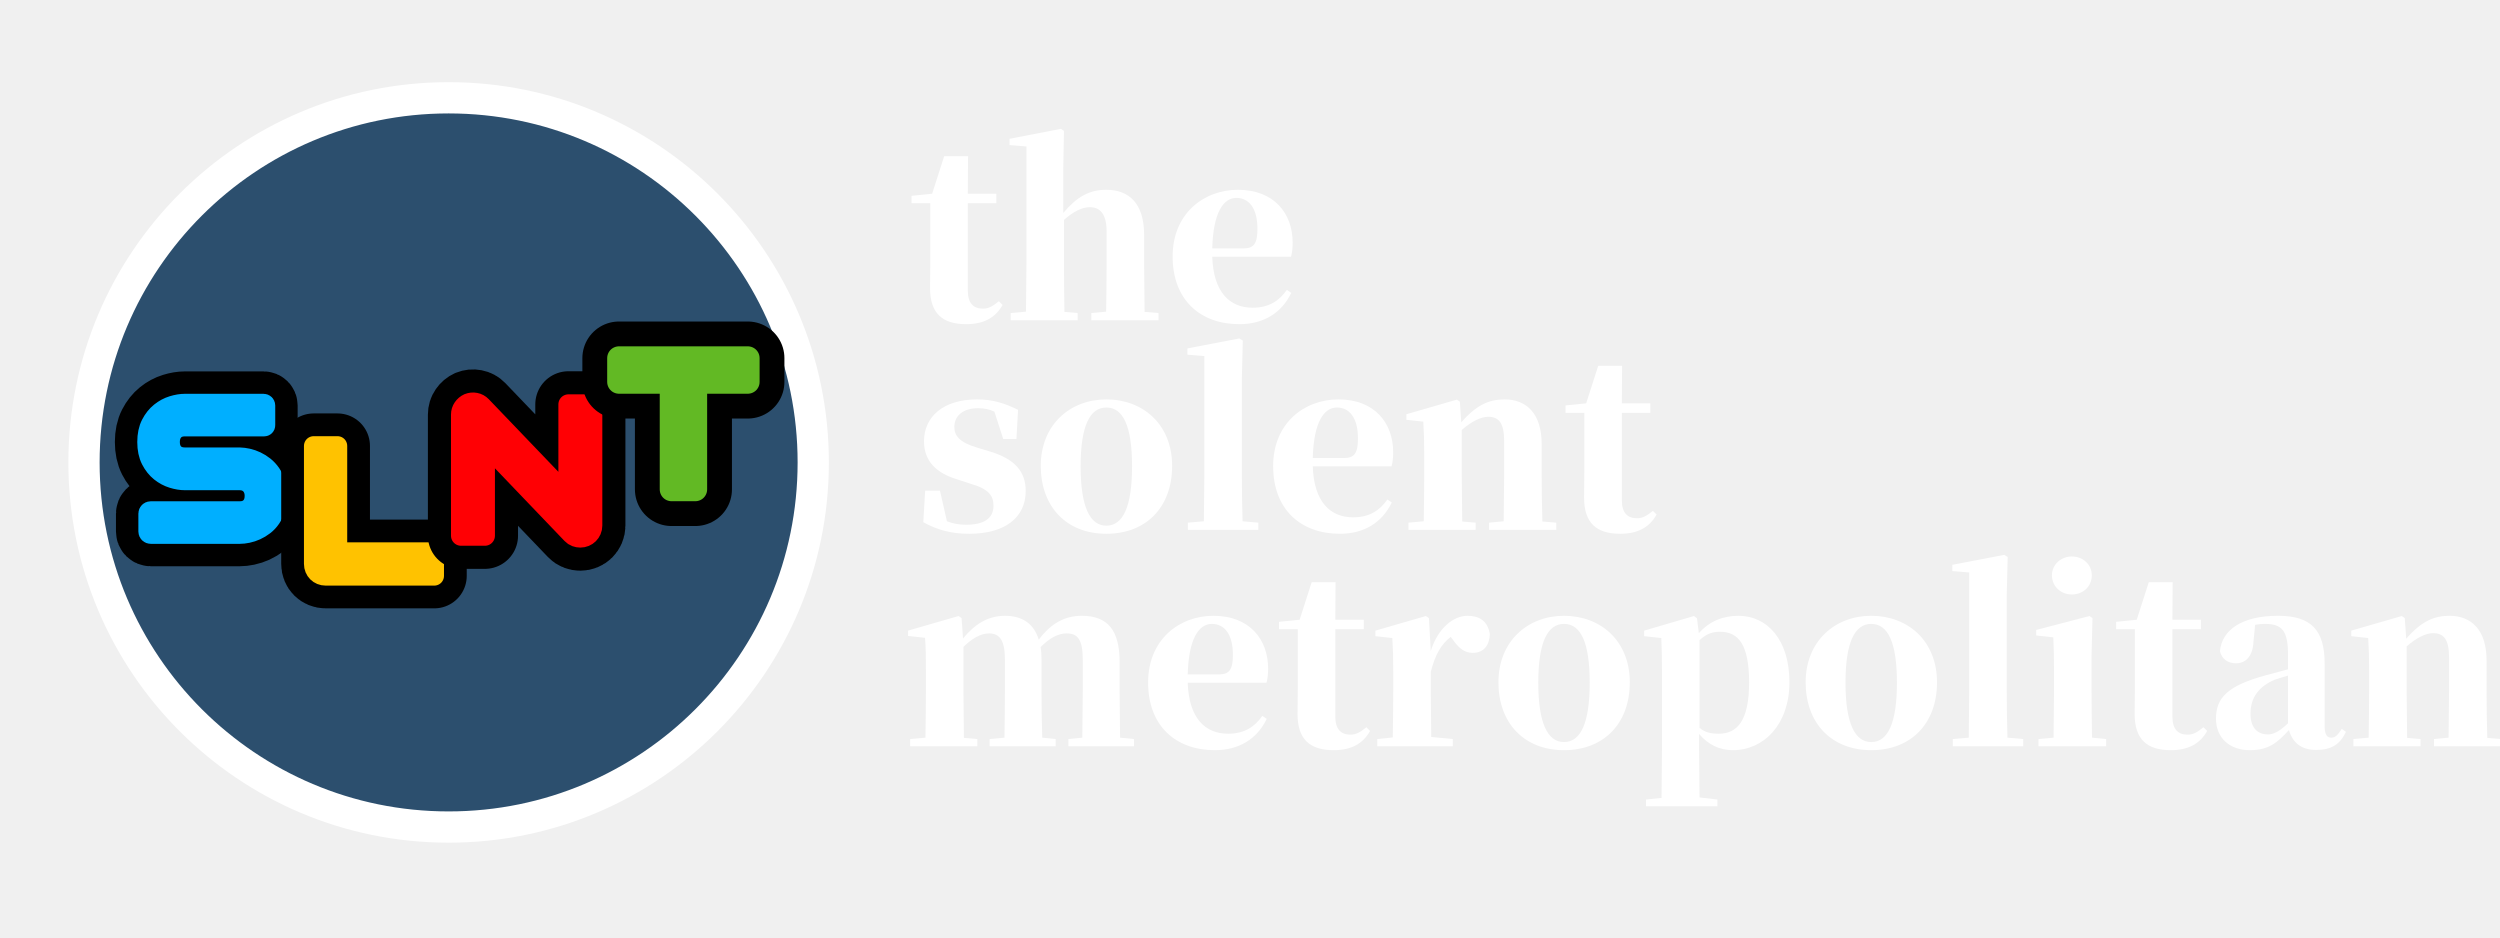
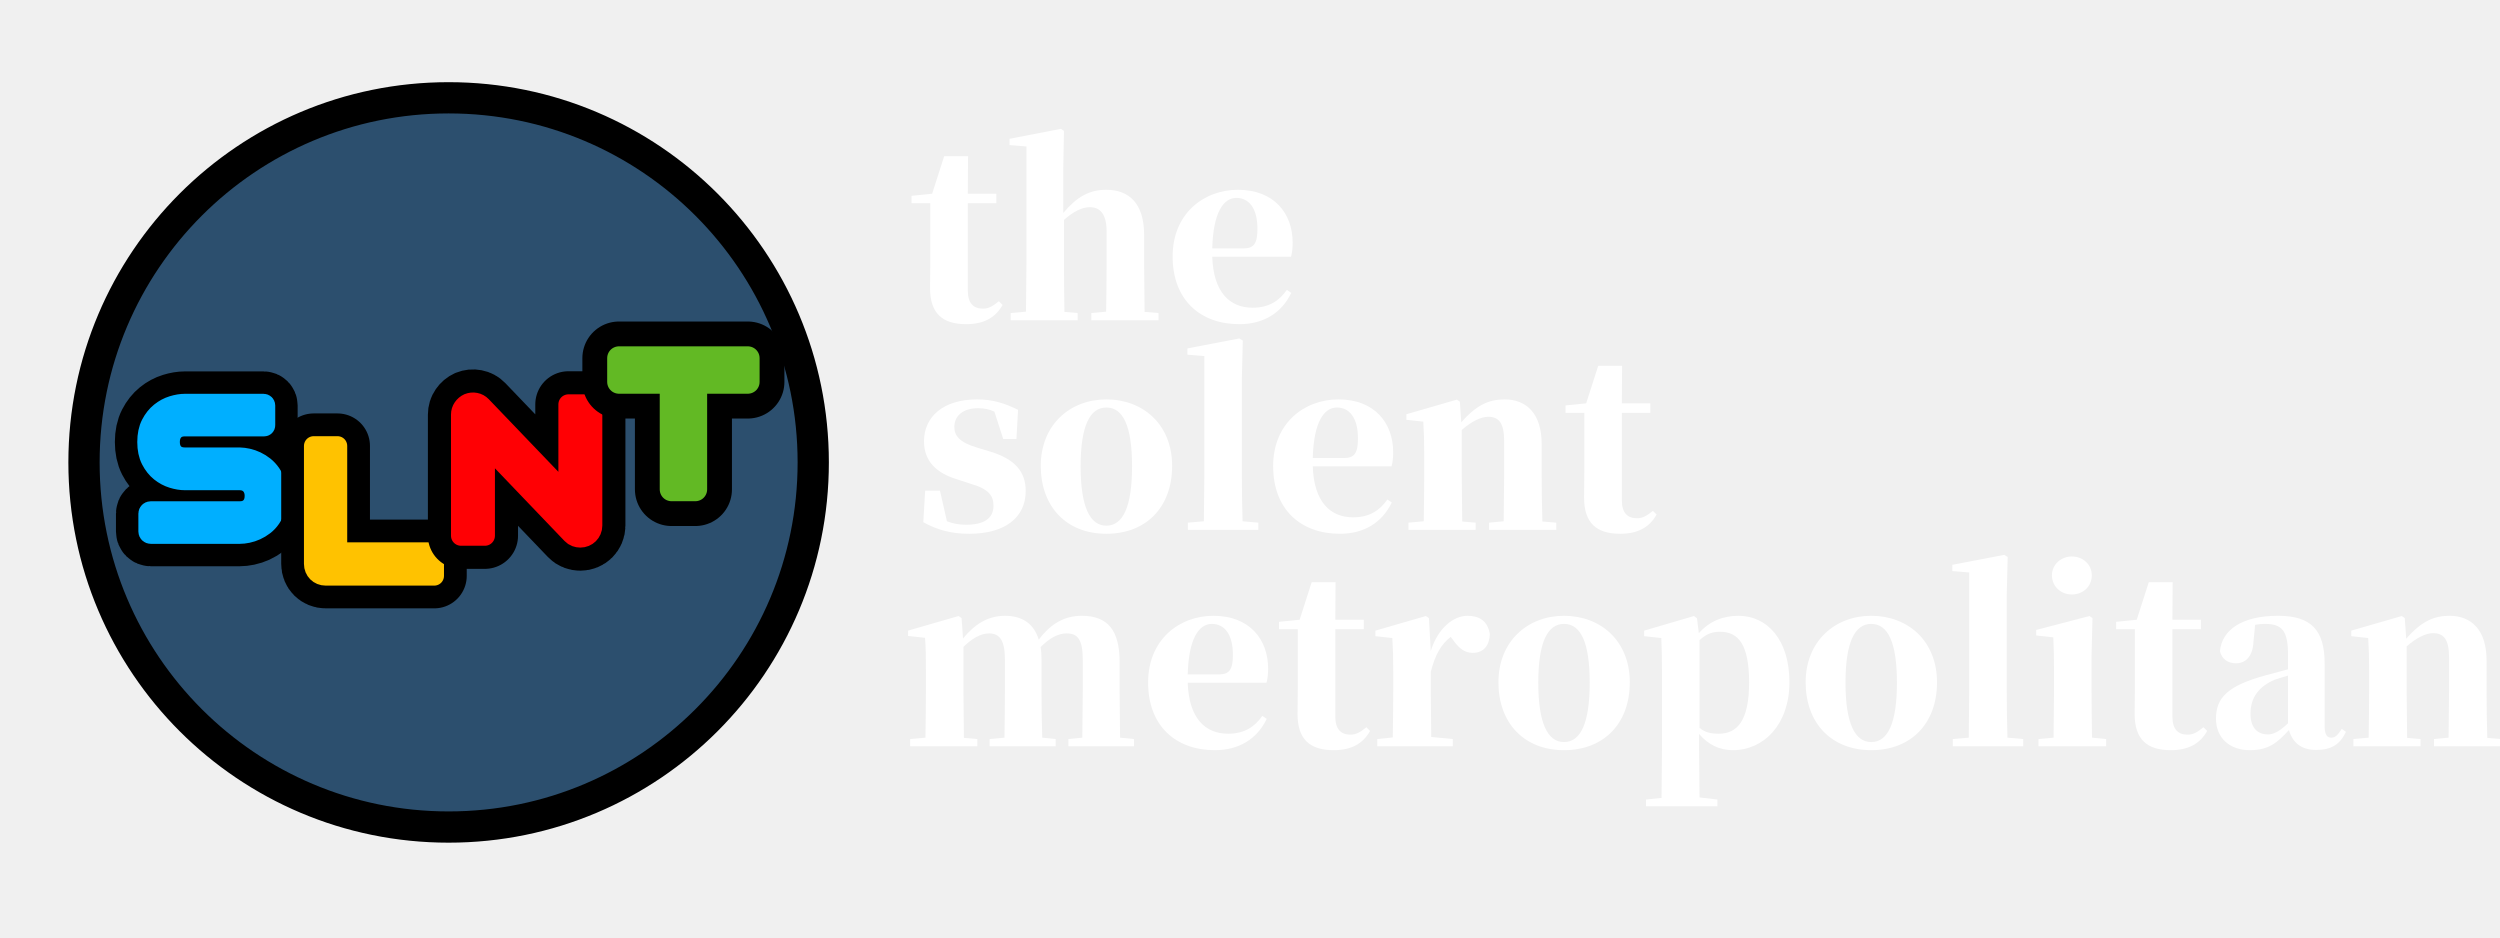
<svg xmlns="http://www.w3.org/2000/svg" width="1920" height="720" viewBox="0 0 1920 720" version="1.1" xml:space="preserve" style="clip-rule:evenodd;fill-rule:evenodd;stroke-linejoin:bevel;stroke-miterlimit:2" id="svg5">
  <defs id="defs5">
    <rect x="4277.595" y="779.19" width="430.675" height="587.043" id="rect6" />
  </defs>
-   <circle style="fill:#2c4f6e;fill-opacity:1;stroke:#ffffff;stroke-width:24" id="path7-outline" cx="344.54" cy="355.141" r="280.031" />
+   <circle style="fill:#2c4f6e;fill-opacity:1;stroke:#000000;stroke-width:24" id="path7-outline" cx="344.54" cy="355.141" r="280.031" />
  <circle style="fill:#2c4f6e;fill-opacity:1;stroke-width:0.885" id="path7" cx="344.54" cy="355.141" r="265.031" />
  <g transform="matrix(0.5,0,0,0.5,44.27495,155.2783)" id="g2">
    <path d="m 338.225,451.055 c 0,7.219 -0.914,13.711 -2.743,19.476 -1.828,5.766 -4.242,10.852 -7.242,15.258 -3,4.406 -6.515,8.156 -10.547,11.25 -4.031,3.094 -8.203,5.625 -12.515,7.594 -4.313,1.969 -8.696,3.422 -13.149,4.359 -4.453,0.938 -8.648,1.407 -12.586,1.407 H 142.945 c -1.206,0 -2.363,-0.48 -3.216,-1.333 -0.853,-0.853 -1.332,-2.01 -1.332,-3.216 0,-7.07 0,-20.61 0,-27.598 0,-1.171 0.465,-2.294 1.293,-3.123 0.828,-0.828 1.951,-1.293 3.122,-1.293 23.893,0 136.631,0 136.631,0 7.032,0 12.493,-2.062 16.383,-6.187 3.891,-4.125 5.836,-9.657 5.836,-16.594 0,-3.375 -0.515,-6.469 -1.547,-9.281 -1.031,-2.813 -2.508,-5.25 -4.429,-7.313 -1.922,-2.062 -4.266,-3.656 -7.032,-4.781 -2.765,-1.125 -5.836,-1.688 -9.211,-1.688 H 195.35 c -5.907,0 -12.282,-1.054 -19.125,-3.164 -6.844,-2.109 -13.196,-5.508 -19.055,-10.195 -5.859,-4.688 -10.734,-10.828 -14.625,-18.422 -3.891,-7.594 -5.836,-16.875 -5.836,-27.844 0,-10.968 1.945,-20.226 5.836,-27.773 3.891,-7.547 8.766,-13.688 14.625,-18.422 5.859,-4.734 12.211,-8.156 19.055,-10.266 6.843,-2.109 13.218,-3.164 19.125,-3.164 h 120.959 c 1.93,0 3.494,1.564 3.494,3.494 0,7.313 0,24.091 0,30.508 0,1.414 -1.147,2.561 -2.561,2.561 -17.76,0 -121.892,0 -121.892,0 -6.938,0 -12.352,2.109 -16.243,6.328 -3.89,4.219 -5.835,9.797 -5.835,16.734 0,7.032 1.945,12.586 5.835,16.664 3.891,4.079 9.305,6.118 16.243,6.118 h 84.375 c 3.937,0.093 8.109,0.632 12.515,1.617 4.407,0.984 8.789,2.508 13.149,4.57 4.359,2.063 8.508,4.664 12.445,7.805 3.938,3.14 7.43,6.914 10.477,11.32 3.046,4.406 5.461,9.469 7.242,15.188 1.781,5.718 2.672,12.187 2.672,19.406 z" style="fill:#00afff;fill-rule:nonzero;stroke:#000000;stroke-width:97.64px;stroke-linejoin:round" id="path1-outline" />
    <path d="m 338.225,451.055 c 0,7.219 -0.914,13.711 -2.743,19.476 -1.828,5.766 -4.242,10.852 -7.242,15.258 -3,4.406 -6.515,8.156 -10.547,11.25 -4.031,3.094 -8.203,5.625 -12.515,7.594 -4.313,1.969 -8.696,3.422 -13.149,4.359 -4.453,0.938 -8.648,1.407 -12.586,1.407 H 142.945 c -1.206,0 -2.363,-0.48 -3.216,-1.333 -0.853,-0.853 -1.332,-2.01 -1.332,-3.216 0,-7.07 0,-20.61 0,-27.598 0,-1.171 0.465,-2.294 1.293,-3.123 0.828,-0.828 1.951,-1.293 3.122,-1.293 23.893,0 136.631,0 136.631,0 7.032,0 12.493,-2.062 16.383,-6.187 3.891,-4.125 5.836,-9.657 5.836,-16.594 0,-3.375 -0.515,-6.469 -1.547,-9.281 -1.031,-2.813 -2.508,-5.25 -4.429,-7.313 -1.922,-2.062 -4.266,-3.656 -7.032,-4.781 -2.765,-1.125 -5.836,-1.688 -9.211,-1.688 H 195.35 c -5.907,0 -12.282,-1.054 -19.125,-3.164 -6.844,-2.109 -13.196,-5.508 -19.055,-10.195 -5.859,-4.688 -10.734,-10.828 -14.625,-18.422 -3.891,-7.594 -5.836,-16.875 -5.836,-27.844 0,-10.968 1.945,-20.226 5.836,-27.773 3.891,-7.547 8.766,-13.688 14.625,-18.422 5.859,-4.734 12.211,-8.156 19.055,-10.266 6.843,-2.109 13.218,-3.164 19.125,-3.164 h 120.959 c 1.93,0 3.494,1.564 3.494,3.494 0,7.313 0,24.091 0,30.508 0,1.414 -1.147,2.561 -2.561,2.561 -17.76,0 -121.892,0 -121.892,0 -6.938,0 -12.352,2.109 -16.243,6.328 -3.89,4.219 -5.835,9.797 -5.835,16.734 0,7.032 1.945,12.586 5.835,16.664 3.891,4.079 9.305,6.118 16.243,6.118 h 84.375 c 3.937,0.093 8.109,0.632 12.515,1.617 4.407,0.984 8.789,2.508 13.149,4.57 4.359,2.063 8.508,4.664 12.445,7.805 3.938,3.14 7.43,6.914 10.477,11.32 3.046,4.406 5.461,9.469 7.242,15.188 1.781,5.718 2.672,12.187 2.672,19.406 z" style="fill:#00afff;fill-rule:nonzero;stroke:#00afff;stroke-width:28.82px" id="path1" />
  </g>
  <g transform="matrix(0.5,0,0,0.5,78.88556,97.28226)" id="g3">
    <path d="M 509.247,689.999 H 342.466 c -2.625,0 -5.062,-0.468 -7.312,-1.406 -2.25,-0.937 -4.196,-2.226 -5.836,-3.867 -1.641,-1.641 -2.93,-3.586 -3.867,-5.836 -0.938,-2.25 -1.407,-4.687 -1.407,-7.312 V 490.343 h 36.563 v 163.094 h 148.64 z" style="fill:#ffc200;fill-rule:nonzero;stroke:#000000;stroke-width:99.76px;stroke-linejoin:round" id="path2-outline" />
    <path d="M 509.247,689.999 H 342.466 c -2.625,0 -5.062,-0.468 -7.312,-1.406 -2.25,-0.937 -4.196,-2.226 -5.836,-3.867 -1.641,-1.641 -2.93,-3.586 -3.867,-5.836 -0.938,-2.25 -1.407,-4.687 -1.407,-7.312 V 490.343 h 36.563 v 163.094 h 148.64 z" style="fill:#ffc200;fill-rule:nonzero;stroke:#ffc200;stroke-width:29.88px;stroke-linejoin:round" id="path2" />
  </g>
  <g transform="matrix(0.5,0,0,0.5,24.6311,13.09427)" id="g4">
    <path d="m 860.441,781.028 c 0,2.625 -0.492,5.063 -1.477,7.313 -0.984,2.25 -2.297,4.195 -3.937,5.836 -1.641,1.64 -3.586,2.929 -5.836,3.867 -2.25,0.937 -4.641,1.406 -7.172,1.406 -2.25,0 -4.524,-0.422 -6.82,-1.266 -2.297,-0.843 -4.336,-2.203 -6.118,-4.078 L 695.488,654.606 V 796.637 H 658.925 V 610.591 c 0,-3.75 1.055,-7.149 3.164,-10.196 2.11,-3.047 4.805,-5.32 8.086,-6.82 3.469,-1.406 7.031,-1.758 10.688,-1.055 3.656,0.703 6.796,2.414 9.421,5.133 L 823.878,737.012 V 594.981 h 36.563 z" style="fill:#ff0004;fill-rule:nonzero;stroke:#000000;stroke-width:101.88px;stroke-linejoin:round" id="path3-outline" />
    <path d="m 860.441,781.028 c 0,2.625 -0.492,5.063 -1.477,7.313 -0.984,2.25 -2.297,4.195 -3.937,5.836 -1.641,1.64 -3.586,2.929 -5.836,3.867 -2.25,0.937 -4.641,1.406 -7.172,1.406 -2.25,0 -4.524,-0.422 -6.82,-1.266 -2.297,-0.843 -4.336,-2.203 -6.118,-4.078 L 695.488,654.606 V 796.637 H 658.925 V 610.591 c 0,-3.75 1.055,-7.149 3.164,-10.196 2.11,-3.047 4.805,-5.32 8.086,-6.82 3.469,-1.406 7.031,-1.758 10.688,-1.055 3.656,0.703 6.796,2.414 9.421,5.133 L 823.878,737.012 V 594.981 h 36.563 z" style="fill:#ff0004;fill-rule:nonzero;stroke:#ff0004;stroke-width:30.94px;stroke-linejoin:round" id="path3" />
  </g>
  <rect style="fill:#ffffff;fill-opacity:0;stroke-width:0.869" id="rect2" width="4537.325" height="1197.939" x="1171.436" y="-30.503" />
  <g transform="matrix(0.5,0,0,0.5,234.1655,308.6873)" id="g5">
    <path d="M 680.283,-30.734 H 599.704 V 134.359 H 563.142 V -30.734 h -80.719 v -36.563 h 197.86 z" style="fill:#62b924;fill-rule:nonzero;stroke:#000000;stroke-width:112.48px;stroke-linejoin:round" id="path4-outline" />
    <path d="M 680.283,-30.734 H 599.704 V 134.359 H 563.142 V -30.734 h -80.719 v -36.563 h 197.86 z" style="fill:#62b924;fill-rule:nonzero;stroke:#62b924;stroke-width:36.24px;stroke-linejoin:round" id="path4" />
  </g>
  <g id="text13-paths" style="fill:#ffffff">
    <path d="M250 -17C327 -17 377 12 407 66L391 82C364 60 347 50 322 50C282 50 257 73 257 127V505H380V546H257L258 708H155L103 546L14 537V505H95V249C95 208 94 179 94 139C94 29 148 -17 250 -17Z" transform="translate(697.553,245.94) scale(0.177939,-0.177939)" />
    <path d="M446 0H674V31L614 36L612 238V368C612 504 547 563 449 563C375 563 322 533 263 463V656L266 817L253 826L31 783V756L104 750V238L102 37L36 31V0H325V31L268 36C267 95 266 182 266 238V433C306 469 345 488 377 488C421 488 450 460 450 383V238C450 180 449 95 448 37L384 31V0Z" transform="translate(769.7963,245.94) scale(0.177939,-0.177939)" />
    <path d="M323 -17C427 -17 505 31 547 118L528 131C495 84 451 54 380 54C283 54 211 119 206 274H546C551 293 553 310 553 335C553 462 472 563 317 563C170 563 35 461 35 275C35 88 154 -17 323 -17ZM206 310C210 466 255 528 310 528C364 528 401 484 401 395C401 333 387 310 341 310Z" transform="translate(894.3536,245.94) scale(0.177939,-0.177939)" />
  </g>
  <g id="text14-paths" style="fill:#ffffff">
    <path d="M238 -17C390 -17 482 51 482 168C482 250 436 305 331 337L272 355C194 378 174 408 174 444C174 494 214 525 276 525C305 525 326 520 347 510L385 392H442L449 518C390 547 339 563 272 563C125 563 43 487 43 382C43 297 96 245 186 218L244 199C324 176 343 146 343 104C343 49 301 22 225 22C193 22 168 27 142 37L112 169H48L40 33C99 0 160 -17 238 -17Z" transform="translate(701.9745,406.9199) scale(0.177939,-0.177939)" />
    <path d="M318 -17C489 -17 602 97 602 276C602 455 476 563 318 563C161 563 35 453 35 276C35 100 146 -17 318 -17ZM318 18C247 18 207 100 207 274C207 449 247 528 318 528C390 528 429 449 429 274C429 100 390 18 318 18Z" transform="translate(793.0793,406.9199) scale(0.177939,-0.177939)" />
    <path d="M101 0H337V31L269 37C267 102 266 173 266 238V656L270 817L255 826L31 783V756L104 750V238L102 37L33 31V0Z" transform="translate(906.4264,406.9199) scale(0.177939,-0.177939)" />
    <path d="M323 -17C427 -17 505 31 547 118L528 131C495 84 451 54 380 54C283 54 211 119 206 274H546C551 293 553 310 553 335C553 462 472 563 317 563C170 563 35 461 35 275C35 88 154 -17 323 -17ZM206 310C210 466 255 528 310 528C364 528 401 484 401 395C401 333 387 310 341 310Z" transform="translate(971.5521,406.9199) scale(0.177939,-0.177939)" />
    <path d="M443 0H671V31L611 36C609 94 608 179 608 238V370C608 501 543 563 448 563C382 563 327 540 261 464L255 553L242 562L24 499V475L97 467C100 419 101 386 101 321V238C101 182 100 96 99 37L33 31V0H323V31L265 36L263 238V431C306 469 347 488 377 488C424 488 446 460 446 383V238L444 37L381 31V0Z" transform="translate(1075.824,406.9199) scale(0.177939,-0.177939)" />
    <path d="M250 -17C327 -17 377 12 407 66L391 82C364 60 347 50 322 50C282 50 257 73 257 127V505H380V546H257L258 708H155L103 546L14 537V505H95V249C95 208 94 179 94 139C94 29 148 -17 250 -17Z" transform="translate(1199.848,406.9199) scale(0.177939,-0.177939)" />
  </g>
  <g id="text15-paths" style="fill:#ffffff">
    <path d="M775 0H999V31L939 37L937 238V364C937 500 886 563 774 563C703 563 643 533 588 460C567 529 517 563 442 563C369 563 312 527 261 465L255 553L242 562L24 499V476L97 468C101 419 101 387 101 322V238C101 182 100 96 99 37L33 31V0H323V31L265 36L263 238V429C299 464 337 487 373 487C421 487 442 455 442 373V238C442 180 441 95 440 37L376 31V0H661V31L603 37C601 94 600 179 600 238V370C600 391 599 410 596 428C634 466 671 487 708 487C756 487 778 461 778 373V238L776 37L716 31V0Z" transform="translate(693.132,573.1083) scale(0.177939,-0.177939)" />
    <path d="M323 -17C427 -17 505 31 547 118L528 131C495 84 451 54 380 54C283 54 211 119 206 274H546C551 293 553 310 553 335C553 462 472 563 317 563C170 563 35 461 35 275C35 88 154 -17 323 -17ZM206 310C210 466 255 528 310 528C364 528 401 484 401 395C401 333 387 310 341 310Z" transform="translate(875.5194,573.1083) scale(0.177939,-0.177939)" />
    <path d="M250 -17C327 -17 377 12 407 66L391 82C364 60 347 50 322 50C282 50 257 73 257 127V505H380V546H257L258 708H155L103 546L14 537V505H95V249C95 208 94 179 94 139C94 29 148 -17 250 -17Z" transform="translate(979.7917,573.1083) scale(0.177939,-0.177939)" />
    <path d="M263 321C282 395 307 439 349 472L356 463C382 426 406 403 444 403C494 403 516 438 518 484C508 544 469 563 421 563C362 563 294 511 263 411L255 553L242 562L24 499V475L97 467C100 419 101 387 101 321V238C101 182 100 96 99 38L32 31V0H358V31L265 40L263 238Z" transform="translate(1052.035,573.1083) scale(0.177939,-0.177939)" />
    <path d="M318 -17C489 -17 602 97 602 276C602 455 476 563 318 563C161 563 35 453 35 276C35 100 146 -17 318 -17ZM318 18C247 18 207 100 207 274C207 449 247 528 318 528C390 528 429 449 429 274C429 100 390 18 318 18Z" transform="translate(1144.563,573.1083) scale(0.177939,-0.177939)" />
    <path d="M410 -17C543 -17 654 94 654 276C654 461 557 563 434 563C368 563 309 540 263 488L255 552L242 562L27 499V475L101 467C103 419 104 385 104 320V-7L102 -223L35 -230V-259H343V-230L266 -221L264 -6V53C305 5 354 -17 410 -17ZM266 458C299 488 325 494 355 494C434 494 480 438 480 275C480 108 427 54 349 54C316 54 291 59 266 79Z" transform="translate(1257.91,573.1083) scale(0.177939,-0.177939)" />
    <path d="M318 -17C489 -17 602 97 602 276C602 455 476 563 318 563C161 563 35 453 35 276C35 100 146 -17 318 -17ZM318 18C247 18 207 100 207 274C207 449 247 528 318 528C390 528 429 449 429 274C429 100 390 18 318 18Z" transform="translate(1380.51,573.1083) scale(0.177939,-0.177939)" />
    <path d="M101 0H337V31L269 37C267 102 266 173 266 238V656L270 817L255 826L31 783V756L104 750V238L102 37L33 31V0Z" transform="translate(1493.857,573.1083) scale(0.177939,-0.177939)" />
    <path d="M181 655C229 655 267 689 267 738C267 784 229 819 181 819C134 819 95 784 95 738C95 689 134 655 181 655ZM101 0H329V31L268 37C267 95 266 182 266 238V392L270 553L257 562L27 502V478L101 470C103 423 104 384 104 318V238L102 37L37 31V0Z" transform="translate(1558.983,573.1083) scale(0.177939,-0.177939)" />
    <path d="M250 -17C327 -17 377 12 407 66L391 82C364 60 347 50 322 50C282 50 257 73 257 127V505H380V546H257L258 708H155L103 546L14 537V505H95V249C95 208 94 179 94 139C94 29 148 -17 250 -17Z" transform="translate(1622.685,573.1083) scale(0.177939,-0.177939)" />
    <path d="M471 -16C536 -16 574 7 600 62L582 75C563 45 552 37 537 37C518 37 508 50 508 88V357C508 502 449 563 307 563C152 563 65 503 56 410C65 376 90 358 126 358C164 358 198 384 201 453L208 524C223 527 236 528 250 528C326 528 350 497 350 393V332L253 306C90 261 39 210 39 119C39 35 99 -17 185 -17C265 -17 303 14 354 70C369 17 406 -16 471 -16ZM350 99C309 60 284 51 263 51C218 51 188 80 188 140C188 213 227 259 292 287C306 292 327 298 350 305Z" transform="translate(1694.929,573.1083) scale(0.177939,-0.177939)" />
    <path d="M443 0H671V31L611 36C609 94 608 179 608 238V370C608 501 543 563 448 563C382 563 327 540 261 464L255 553L242 562L24 499V475L97 467C100 419 101 386 101 321V238C101 182 100 96 99 37L33 31V0H323V31L265 36L263 238V431C306 469 347 488 377 488C424 488 446 460 446 383V238L444 37L381 31V0Z" transform="translate(1801.514,573.1083) scale(0.177939,-0.177939)" />
  </g>
</svg>
